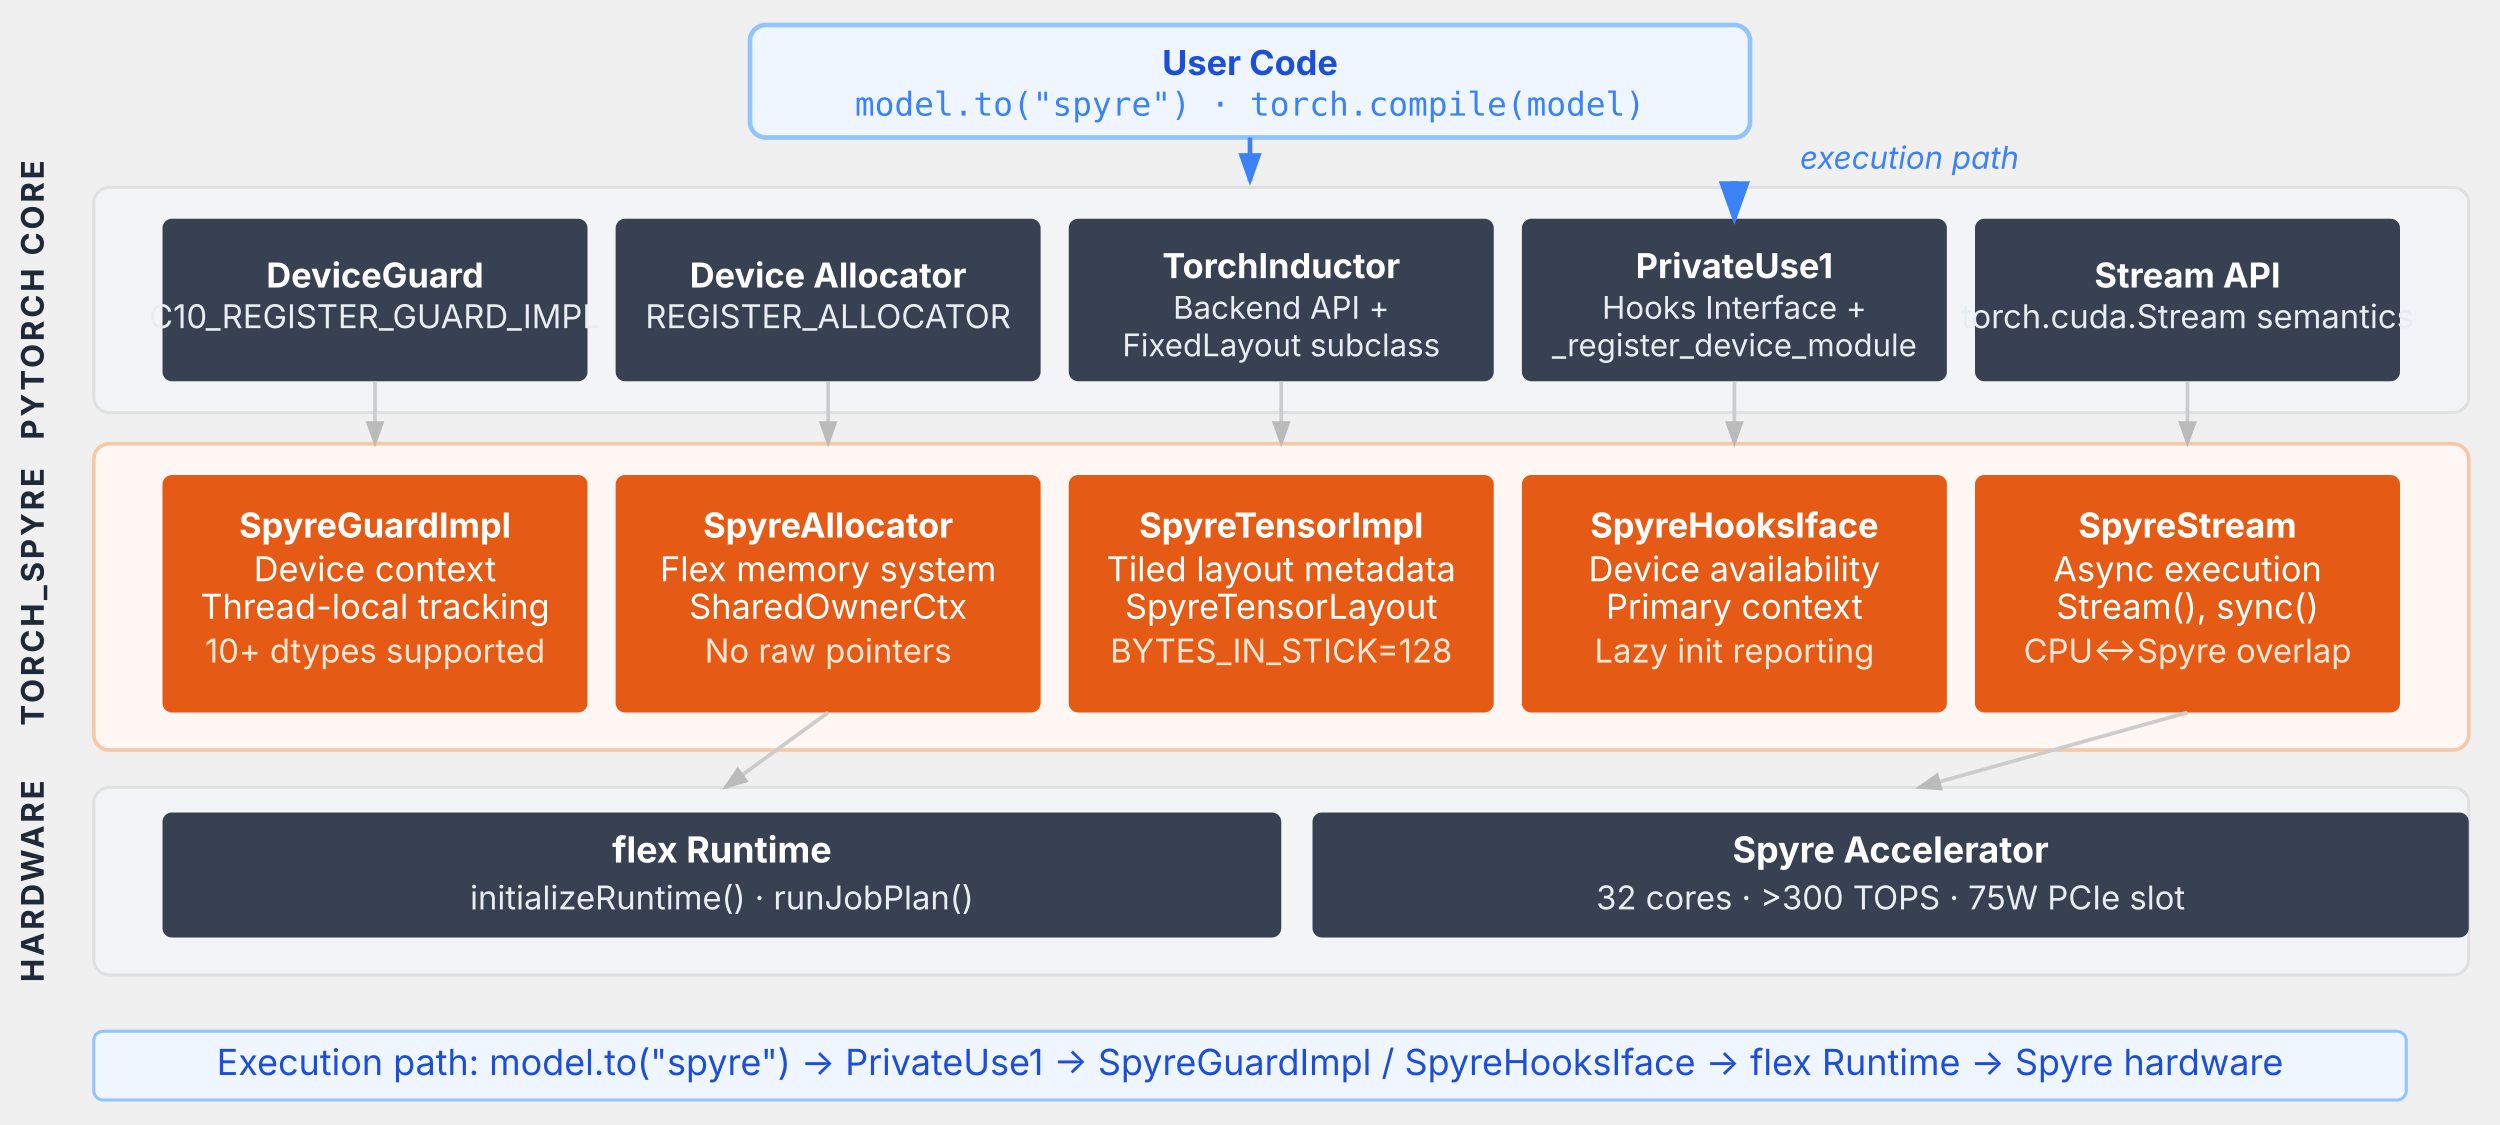
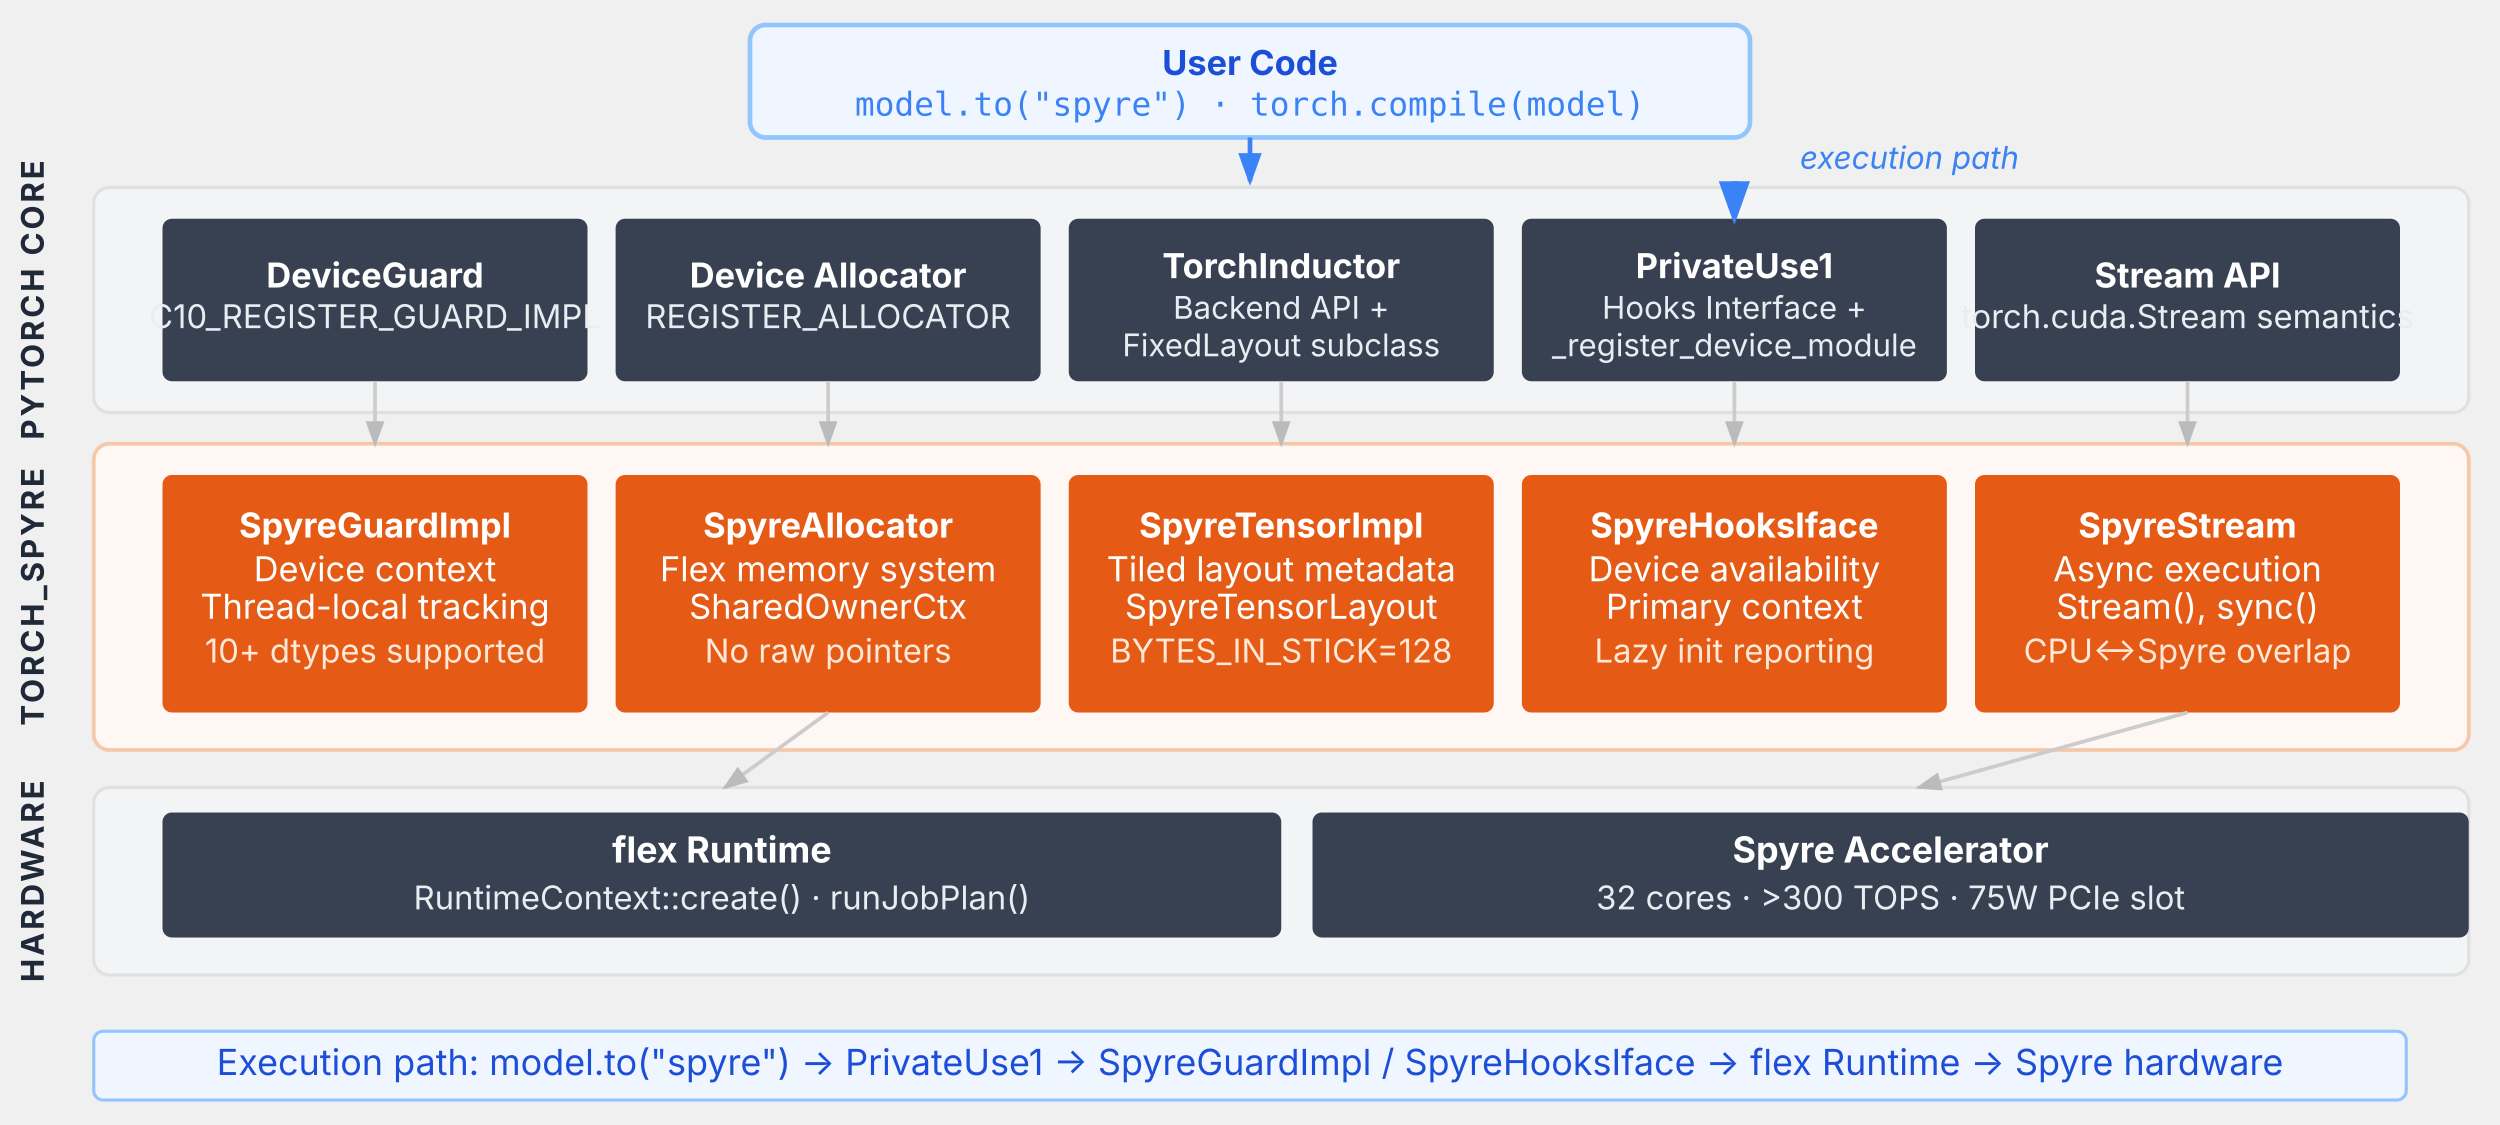
<svg xmlns="http://www.w3.org/2000/svg" viewBox="0 0 800 360" font-family="-apple-system, BlinkMacSystemFont, 'Segoe UI', sans-serif">
  <defs>
    <marker id="arr" markerWidth="7" markerHeight="5" refX="6" refY="2.5" orient="auto">
      <polygon points="0 0,7 2.5,0 5" fill="#bbbbbb" />
    </marker>
    <marker id="arr-blue" markerWidth="7" markerHeight="5" refX="6" refY="2.5" orient="auto">
      <polygon points="0 0,7 2.5,0 5" fill="#3b82f6" />
    </marker>
  </defs>
  <rect x="240" y="8" width="320" height="36" rx="5" fill="#eff6ff" stroke="#93c5fd" stroke-width="1.5" />
  <text x="400" y="24" text-anchor="middle" font-size="11" font-weight="700" fill="#1d4ed8">User Code</text>
  <text x="400" y="37" text-anchor="middle" font-size="10.5" fill="#3b82f6" font-family="monospace">model.to("spyre")  ·  torch.compile(model)</text>
  <line x1="400" y1="44" x2="400" y2="58" stroke="#3b82f6" stroke-width="1.5" marker-end="url(#arr-blue)" />
  <rect x="30" y="60" width="760" height="72" rx="5" fill="#F3F4F6" stroke="#E0E0E0" stroke-width="1" />
  <rect x="30" y="142" width="760" height="98" rx="5" fill="#FFF7F4" stroke="#F5C8A8" stroke-width="1.2" />
  <rect x="30" y="252" width="760" height="60" rx="5" fill="#F3F4F6" stroke="#E0E0E0" stroke-width="1" />
  <text transform="translate(14,96)  rotate(-90)" text-anchor="middle" font-size="10" font-weight="700" fill="#1f2937" letter-spacing="0.9">PYTORCH CORE</text>
  <text transform="translate(14,191) rotate(-90)" text-anchor="middle" font-size="10" font-weight="700" fill="#1f2937" letter-spacing="0.9">TORCH_SPYRE</text>
  <text transform="translate(14,282) rotate(-90)" text-anchor="middle" font-size="10" font-weight="700" fill="#1f2937" letter-spacing="0.9">HARDWARE</text>
  <rect x="52" y="70" width="136" height="52" rx="3" fill="#374151" />
  <text x="120" y="92" text-anchor="middle" font-size="11" font-weight="700" fill="#FFFFFF">DeviceGuard</text>
  <text x="120" y="105" text-anchor="middle" font-size="10.5" fill="#e8edf2">C10_REGISTER_GUARD_IMPL</text>
  <rect x="197" y="70" width="136" height="52" rx="3" fill="#374151" />
  <text x="265" y="92" text-anchor="middle" font-size="11" font-weight="700" fill="#FFFFFF">Device Allocator</text>
  <text x="265" y="105" text-anchor="middle" font-size="10.5" fill="#e8edf2">REGISTER_ALLOCATOR</text>
  <rect x="342" y="70" width="136" height="52" rx="3" fill="#374151" />
  <text x="410" y="89" text-anchor="middle" font-size="11" font-weight="700" fill="#FFFFFF">TorchInductor</text>
  <text x="410" y="102" text-anchor="middle" font-size="10" fill="#e8edf2">Backend API +</text>
  <text x="410" y="114" text-anchor="middle" font-size="10" fill="#e8edf2">FixedLayout subclass</text>
  <rect x="487" y="70" width="136" height="52" rx="3" fill="#374151" />
  <text x="555" y="89" text-anchor="middle" font-size="11" font-weight="700" fill="#FFFFFF">PrivateUse1</text>
  <text x="555" y="102" text-anchor="middle" font-size="10" fill="#e8edf2">Hooks Interface +</text>
  <text x="555" y="114" text-anchor="middle" font-size="10" fill="#e8edf2">_register_device_module</text>
  <rect x="632" y="70" width="136" height="52" rx="3" fill="#374151" />
  <text x="700" y="92" text-anchor="middle" font-size="11" font-weight="700" fill="#FFFFFF">Stream API</text>
  <text x="700" y="105" text-anchor="middle" font-size="10.5" fill="#e8edf2">torch.cuda.Stream semantics</text>
  <line x1="120" y1="122" x2="120" y2="142" stroke="#CCCCCC" stroke-width="1.2" marker-end="url(#arr)" />
  <line x1="265" y1="122" x2="265" y2="142" stroke="#CCCCCC" stroke-width="1.2" marker-end="url(#arr)" />
  <line x1="410" y1="122" x2="410" y2="142" stroke="#CCCCCC" stroke-width="1.2" marker-end="url(#arr)" />
  <line x1="555" y1="122" x2="555" y2="142" stroke="#CCCCCC" stroke-width="1.2" marker-end="url(#arr)" />
  <line x1="700" y1="122" x2="700" y2="142" stroke="#CCCCCC" stroke-width="1.2" marker-end="url(#arr)" />
  <rect x="52" y="152" width="136" height="76" rx="3" fill="#E55B15" />
  <text x="120" y="172" text-anchor="middle" font-size="11" font-weight="700" fill="#FFFFFF">SpyreGuardImpl</text>
  <text x="120" y="186" text-anchor="middle" font-size="11" fill="#ffffff">Device context</text>
  <text x="120" y="198" text-anchor="middle" font-size="11" fill="#ffffff">Thread-local tracking</text>
  <text x="120" y="212" text-anchor="middle" font-size="10.5" fill="#ffe8d8">10+ dtypes supported</text>
  <rect x="197" y="152" width="136" height="76" rx="3" fill="#E55B15" />
  <text x="265" y="172" text-anchor="middle" font-size="11" font-weight="700" fill="#FFFFFF">SpyreAllocator</text>
  <text x="265" y="186" text-anchor="middle" font-size="11" fill="#ffffff">Flex memory system</text>
  <text x="265" y="198" text-anchor="middle" font-size="11" fill="#ffffff">SharedOwnerCtx</text>
  <text x="265" y="212" text-anchor="middle" font-size="10.5" fill="#ffe8d8">No raw pointers</text>
  <rect x="342" y="152" width="136" height="76" rx="3" fill="#E55B15" />
  <text x="410" y="172" text-anchor="middle" font-size="11" font-weight="700" fill="#FFFFFF">SpyreTensorImpl</text>
  <text x="410" y="186" text-anchor="middle" font-size="11" fill="#ffffff">Tiled layout metadata</text>
  <text x="410" y="198" text-anchor="middle" font-size="11" fill="#ffffff">SpyreTensorLayout</text>
  <text x="410" y="212" text-anchor="middle" font-size="10.5" fill="#ffe8d8">BYTES_IN_STICK=128</text>
  <rect x="487" y="152" width="136" height="76" rx="3" fill="#E55B15" />
  <text x="555" y="172" text-anchor="middle" font-size="11" font-weight="700" fill="#FFFFFF">SpyreHooksIface</text>
  <text x="555" y="186" text-anchor="middle" font-size="11" fill="#ffffff">Device availability</text>
  <text x="555" y="198" text-anchor="middle" font-size="11" fill="#ffffff">Primary context</text>
  <text x="555" y="212" text-anchor="middle" font-size="10.5" fill="#ffe8d8">Lazy init reporting</text>
  <rect x="632" y="152" width="136" height="76" rx="3" fill="#E55B15" />
  <text x="700" y="172" text-anchor="middle" font-size="11" font-weight="700" fill="#FFFFFF">SpyreStream</text>
  <text x="700" y="186" text-anchor="middle" font-size="11" fill="#ffffff">Async execution</text>
  <text x="700" y="198" text-anchor="middle" font-size="11" fill="#ffffff">Stream(), sync()</text>
  <text x="700" y="212" text-anchor="middle" font-size="10.5" fill="#ffe8d8">CPU↔Spyre overlap</text>
  <line x1="265" y1="228" x2="232" y2="252" stroke="#CCCCCC" stroke-width="1.2" marker-end="url(#arr)" />
  <line x1="700" y1="228" x2="614" y2="252" stroke="#CCCCCC" stroke-width="1.2" marker-end="url(#arr)" />
  <rect x="52" y="260" width="358" height="40" rx="3" fill="#374151" />
  <text x="231" y="276" text-anchor="middle" font-size="11.5" font-weight="700" fill="#FFFFFF">flex Runtime</text>
-   <text x="231" y="291" text-anchor="middle" font-size="10.5" fill="#e8edf2">initializeRuntime() · runJobPlan()</text>
+   <text x="231" y="291" text-anchor="middle" font-size="10.5" fill="#e8edf2">RuntimeContext::create() · runJobPlan()</text>
  <rect x="420" y="260" width="370" height="40" rx="3" fill="#374151" />
  <text x="605" y="276" text-anchor="middle" font-size="11.5" font-weight="700" fill="#FFFFFF">Spyre Accelerator</text>
  <text x="605" y="291" text-anchor="middle" font-size="10.5" fill="#e8edf2">32 cores · &gt;300 TOPS · 75W PCIe slot</text>
  <line x1="555" y1="58" x2="555" y2="70" stroke="#3b82f6" stroke-width="2" stroke-dasharray="4,2" marker-end="url(#arr-blue)" />
  <text x="576" y="54" font-size="10" fill="#3b82f6" font-style="italic">execution path</text>
  <rect x="30" y="330" width="740" height="22" rx="3" fill="#eff6ff" stroke="#93c5fd" stroke-width="1" />
  <text x="400" y="344" text-anchor="middle" font-size="11.5" fill="#1d4ed8">Execution path: model.to("spyre") → PrivateUse1 → SpyreGuardImpl / SpyreHooksIface → flex Runtime → Spyre hardware</text>
</svg>
